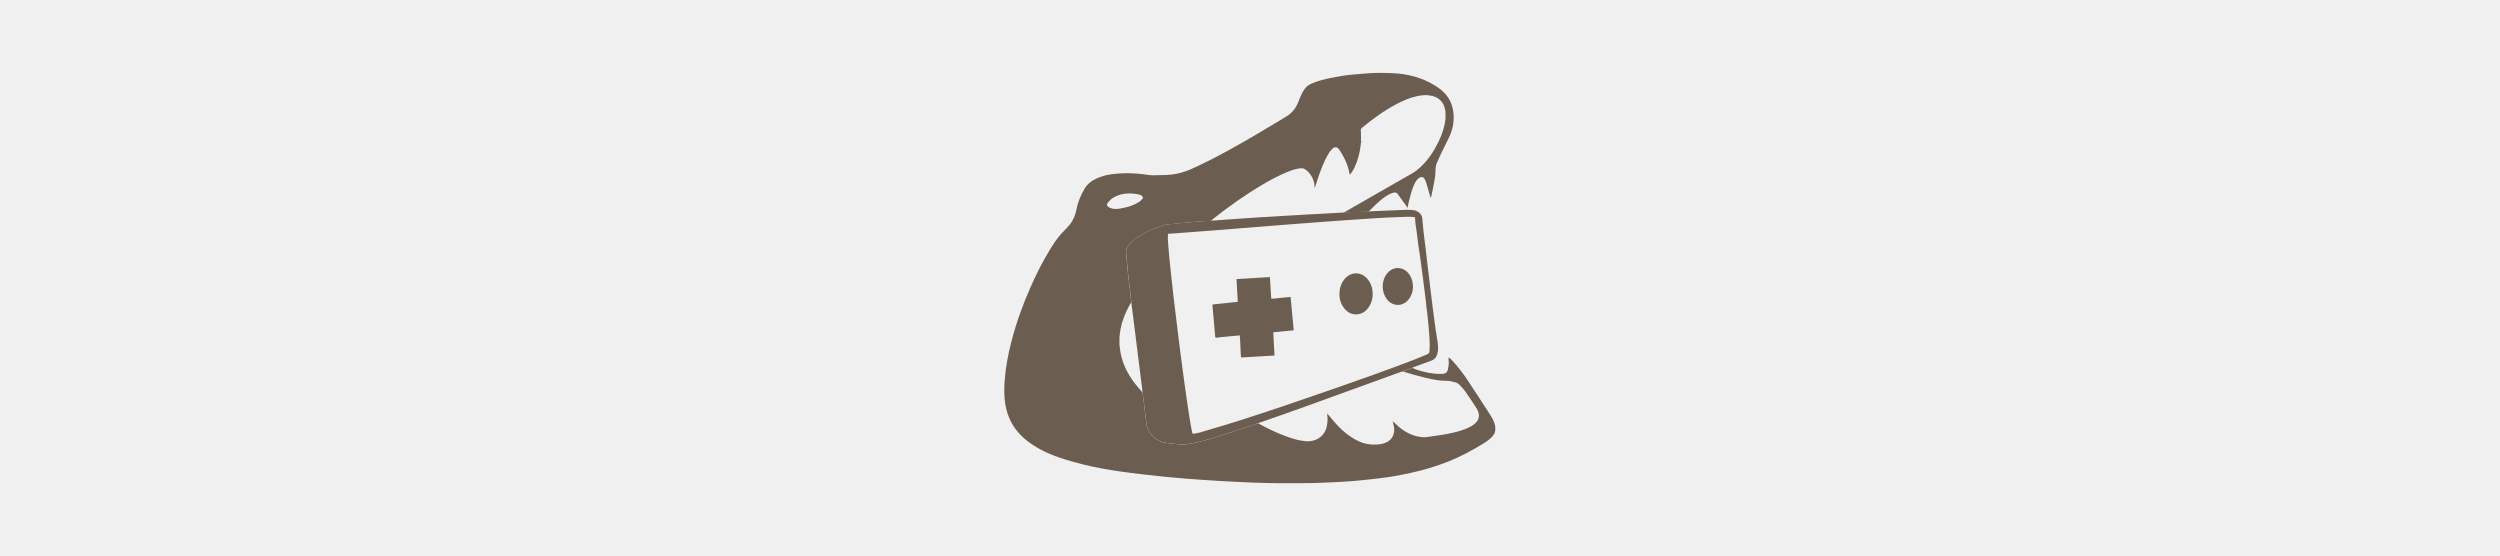
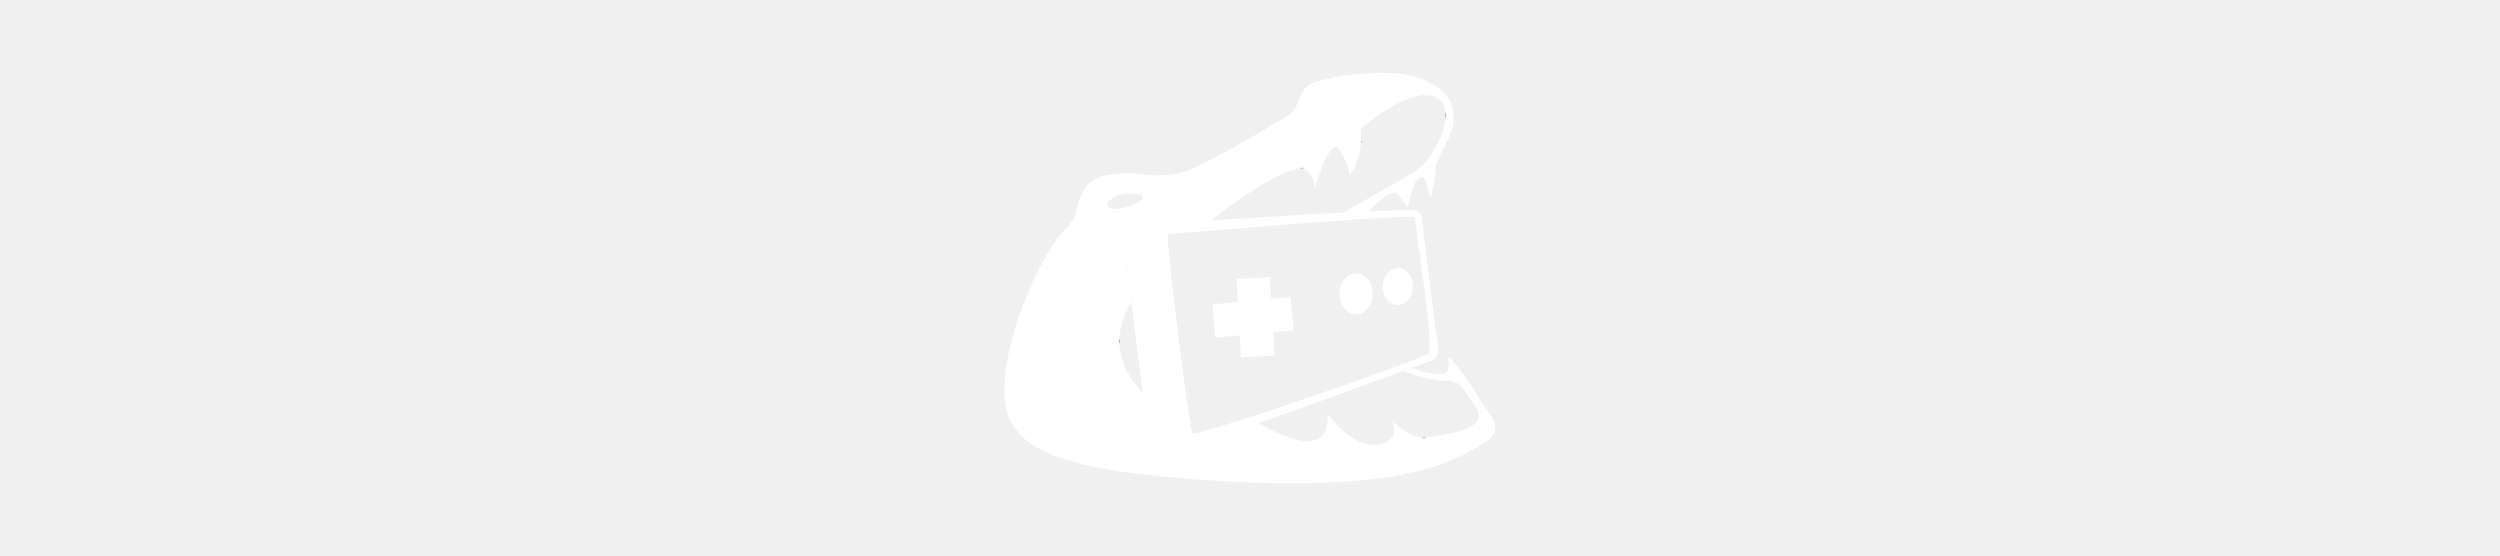
<svg xmlns="http://www.w3.org/2000/svg" id="Layer_1" data-name="Layer 1" viewBox="0 0 900 200">
  <defs>
    <style>
      .cls-1 {
        fill: #facca7;
      }

      .cls-2 {
-         fill: #6b5e51;
+         fill: #FFFFFF;
      }

      .cls-3 {
        fill: #9d3333;
      }

      .cls-4 {
        fill: #e42c2c;
      }

      .cls-5 {
        fill: #a93030;
      }

      .cls-6 {
        fill: #421717;
      }

      .cls-7 {
        fill: #9b5015;
      }

      .cls-8 {
        fill: #5b300d;
      }

      .cls-9 {
        fill: #834412;
      }

      .cls-10 {
        fill: #852f2f;
      }

      .cls-11 {
        fill: #551d1d;
      }

      .cls-12 {
        fill: #4c1b1b;
      }

      .cls-13 {
        fill: #4e2c10;
      }
    </style>
  </defs>
  <path class="cls-2" d="m407.31,108.86c-.12-1.06-.23-2.12-.35-3.17-.12-1.06-.25-2.11-.38-3.17-.13-1.08-.26-2.16-.39-3.24-.07-.55-.13-1.11-.18-1.66-.16-1.66-.31-3.33-.46-4.99-.06-.68-.09-1.35-.14-2.03-.09-1.15.55-1.99,1.25-2.77,1.23-1.37,2.74-2.39,4.32-3.31,2.04-1.2,4.19-2.17,6.42-2.95,1.46-.51,2.97-.86,4.54-.94,1.25-.06,2.5-.27,3.75-.4.7-.07,1.4-.1,2.1-.16.99-.09,1.98-.18,2.96-.27.68-.06,1.35-.12,2.03-.16,1.11-.06,2.23-.1,3.34-.16.09,0,.19-.05.28-.07,1.19-.08,2.38-.17,3.57-.25,3.25-.23,6.51-.46,9.76-.68,1.21-.08,2.43-.16,3.64-.23.2-.02.41-.04.61-.06.51-.02,1.02-.03,1.53-.06,2.81-.17,5.62-.35,8.43-.52,1.4-.09,2.81-.16,4.21-.24.25-.02.5-.04.75-.06.63-.03,1.26-.06,1.88-.09.25-.02.5-.04.75-.06.66-.03,1.33-.05,1.99-.08.21-.02.42-.03.64-.05,1.18-.06,2.36-.12,3.55-.19,1.35-.07,2.7-.15,4.05-.23.25-.02.5-.03.75-.05.39-.01.78-.02,1.18-.04,1.33-.08,2.65-.17,3.98-.25.07,0,.15-.01.22-.01,1.62-.05,3.25-.11,4.87-.16.1,0,.19-.02.29-.02,4.4-.19,8.81-.39,13.21-.55.92-.03,1.85.03,2.76.16.54.08,1.07.34,1.54.62.87.51,1.35,1.32,1.45,2.33.16,1.65.3,3.29.48,4.94.19,1.68.43,3.36.63,5.04.23,1.91.45,3.82.67,5.73.13,1.08.26,2.16.39,3.24.26,2.22.52,4.44.79,6.65.31,2.59.63,5.17.97,7.75.3,2.29.6,4.59.92,6.87.2,1.41.45,2.82.67,4.23.21,1.4.31,2.81-.06,4.2-.33,1.26-1.02,2.15-2.31,2.59-2.05.7-4.07,1.49-6.1,2.24-.23.08-.45.19-.67.29-1.02.37-2.05.73-3.07,1.1-.11.04-.2.13-.3.2-.3.08-.61.14-.91.25-11.93,4.32-23.85,8.67-35.78,12.97-5.11,1.84-10.24,3.6-15.37,5.4-3.37,1.13-6.72,2.3-10.1,3.39-3.95,1.28-7.9,2.57-11.96,3.51-1.44.33-2.89.57-4.37.73-1.43.15-2.8-.14-4.2-.23-.7-.05-1.39-.18-2.09-.25-1.74-.17-3.32-.75-4.65-1.89-.57-.49-1.06-1.08-1.53-1.66-.88-1.07-1.22-2.34-1.36-3.7-.15-1.45-.37-2.88-.55-4.32-.12-.96-.21-1.93-.33-2.89-.12-.96-.26-1.92-.39-2.88-.05-.41-.09-.81-.13-1.22-1.34-10.69-2.68-21.37-4.02-32.06Zm102.09-30.63c-1.01-.2-1.95-.22-2.9-.19-2.34.08-4.68.16-7.01.27-1.85.09-3.7.2-5.55.32-3.43.22-6.86.46-10.28.7-2.19.15-4.37.31-6.56.47-3.04.23-6.07.46-9.11.69-2.04.16-4.08.31-6.12.47-2.87.23-5.73.46-8.6.69-2.06.16-4.13.32-6.19.48-2.74.22-5.49.45-8.23.67-2.11.17-4.23.33-6.34.49-3.16.24-6.32.48-9.47.71-.84.06-1.68.12-2.55.18-.14,1.3-.04,2.54.06,3.77.28,3.32.54,6.64.94,9.94.34,2.85.61,5.72.94,8.57.35,3.07.74,6.14,1.11,9.21.4,3.26.8,6.51,1.21,9.77.28,2.26.58,4.52.88,6.77.19,1.46.39,2.92.59,4.38.19,1.42.39,2.84.59,4.25.19,1.37.38,2.74.59,4.11.22,1.49.45,2.97.68,4.46.21,1.32.41,2.65.64,3.97.16.9.37,1.8.57,2.76.41-.03.75-.03,1.08-.09.48-.08.96-.18,1.42-.32,4.43-1.32,8.88-2.58,13.29-3.98,11.63-3.69,23.17-7.64,34.69-11.66,9.7-3.38,19.4-6.79,28.99-10.47,1.7-.65,3.37-1.4,5.06-2.09.47-.19.76-.51.78-1.04.03-.83.12-1.65.1-2.48-.07-3.95-.56-7.86-.95-11.78-.05-.48-.16-.95-.22-1.43-.08-.77-.12-1.55-.21-2.33-.36-2.92-.73-5.85-1.11-8.77-.36-2.75-.73-5.5-1.11-8.25-.15-1.06-.35-2.11-.49-3.16-.2-1.49-.36-2.99-.56-4.49-.14-1.03-.34-2.06-.46-3.1-.1-.79-.12-1.6-.19-2.48Z" />
  <path class="cls-1" d="m493.07,76.06c-.1,0-.19.02-.29.02.09-.1.18-.19.26-.29,0,.09.02.18.03.27Z" />
  <path class="cls-2" d="m538.29,153.39c-.3-1.4-.94-2.67-1.7-3.86-2.81-4.36-5.63-8.71-8.5-13.03-1.51-2.27-3.2-4.41-5.03-6.43-.45-.49-.89-1.01-1.59-1.37,0,.3-.03.51,0,.72.2,1.2.05,2.38-.22,3.54-.28,1.17-.86,1.59-2.08,1.64-2.03.09-4.02-.19-5.99-.63-1.63-.37-3.25-.8-4.77-1.54-1.02.37-2.05.73-3.07,1.1-.11.04-.2.13-.3.2h0c.7.21,1.4.42,2.09.63.7.21,1.4.41,2.1.61,2.74.76,5.49,1.5,8.31,1.9,1.01.14,2.03.22,3.05.22,1.11,0,2.17.23,3.23.52.64.18,1.23.5,1.68.99.68.73,1.39,1.45,1.95,2.26,1.4,1.99,2.73,4.03,4.07,6.06.25.38.46.81.62,1.24.57,1.52.27,2.87-.86,4.03-.74.76-1.64,1.29-2.59,1.75-1.63.78-3.36,1.3-5.11,1.72-2.89.69-5.82,1.14-8.76,1.51-.43.05-.87.11-1.3.17-.59.18-1.17.18-1.76,0-2.94-.28-5.48-1.53-7.76-3.35-.23-.19-.46-.38-.68-.57-.66-.59-1.29-1.21-1.94-1.81.07.32.14.64.21.96.08.36.15.71.23,1.07.03.15.05.31.08.46,0,.1,0,.19,0,.29,0,.29,0,.57,0,.86-.03.15-.06.31-.09.46-.24,1.53-1.09,2.63-2.42,3.37-.46.26-.95.45-1.45.6-.5.14-1.02.23-1.54.28-.2.03-.4.05-.61.08-.68,0-1.35,0-2.03,0-.2-.03-.41-.06-.61-.09-1.68-.11-3.23-.69-4.71-1.44-2.61-1.33-4.85-3.16-6.86-5.27-1.21-1.27-2.29-2.65-3.43-3.98-.08-.09-.15-.18-.33-.39v.66l.08.61c0,.53,0,1.06.01,1.59-.03.2-.06.4-.09.61-.25,3.37-2.39,5.82-5.65,6.41-.29.05-.59.07-.89.09-.3.01-.6.02-.9.03-.21-.03-.42-.05-.63-.08-2.05-.18-4.01-.75-5.95-1.42-3.6-1.25-7.02-2.9-10.37-4.69-.17-.09-.32-.22-.48-.33-3.37,1.13-6.72,2.29-10.1,3.39-3.95,1.28-7.9,2.57-11.96,3.51-1.44.33-2.89.57-4.37.73-1.43.15-2.8-.14-4.2-.23-.7-.05-1.39-.18-2.09-.25-1.74-.17-3.32-.75-4.65-1.89-.57-.49-1.06-1.08-1.53-1.66-.88-1.07-1.22-2.34-1.36-3.7-.15-1.45-.37-2.88-.55-4.32-.12-.96-.21-1.93-.33-2.89-.12-.96-.26-1.92-.39-2.88-.05-.41-.09-.81-.13-1.22-.16.15-.26.08-.33-.01-.04-.06-.08-.12-.11-.17-.84-.97-1.71-1.93-2.48-2.96-2.42-3.2-4.18-6.71-4.95-10.68-.05-.24-.09-.48-.12-.72-.11-.72-.18-1.44-.28-2.16-.02-.04-.04-.07-.05-.11,0-.01.03-.03.04-.05,0-.1,0-.19,0-.29-.17-.63-.18-1.27,0-1.9,0-.14,0-.29,0-.43-.01-.04-.03-.07-.04-.11,0-.01.03-.03.05-.04.33-4.36,1.79-8.35,3.99-12.09.04-.06.08-.12.13-.17.05-.06.09-.11.14-.17-.12-1.06-.23-2.12-.35-3.17s-.25-2.11-.38-3.17c-.13-1.08-.26-2.16-.39-3.24-.07-.55-.13-1.11-.18-1.66-.16-1.66-.31-3.33-.46-4.99-.06-.68-.09-1.35-.14-2.03-.09-1.15.55-1.99,1.25-2.77,1.23-1.37,2.74-2.39,4.32-3.31,2.04-1.2,4.19-2.17,6.42-2.95,1.46-.51,2.97-.86,4.54-.94,1.25-.06,2.5-.27,3.75-.4.7-.07,1.4-.1,2.1-.16.99-.09,1.98-.18,2.96-.27.68-.06,1.35-.12,2.03-.16,1.11-.06,2.23-.1,3.34-.16.09,0,.19-.05.28-.07-.05-.02-.1-.05-.17-.08-.03-.01-.05-.03-.09-.04.22-.18.41-.35.61-.51,5.66-4.47,11.53-8.64,17.75-12.31,3.08-1.82,6.23-3.52,9.58-4.82.64-.25,1.28-.48,1.93-.66.65-.19,1.32-.33,2-.4.45-.18.89-.2,1.32.04,1.28.62,2.15,1.66,2.87,2.83.7,1.14,1.05,2.4,1.08,3.75,0,.14.01.28.1.43.07-.22.14-.45.21-.67,1-3.21,2.05-6.4,3.5-9.44.46-.96,1.02-1.88,1.57-2.8.22-.37.54-.69.83-1.01.85-.93,1.93-1.1,2.75.24.5.81,1.02,1.61,1.46,2.45,1.05,1.97,1.85,4.03,2.18,6.25,0,.06.07.11.11.18,1.17-1.22,2.37-3.72,3.14-6.63.3-1.11.53-2.27.68-3.45.04-.29.07-.59.1-.88.01-.15.03-.3.04-.44.01-.2.02-.4.03-.59,0-.34,0-.68.01-1.02,0-.29,0-.59,0-.88,0-.39-.01-.77-.02-1.16v-.31c-.03-.12-.03-.24-.05-.36-.08-.5.09-.85.49-1.19,3.91-3.24,8.02-6.2,12.53-8.56,2.36-1.24,4.79-2.28,7.42-2.82.14-.03.27-.05.41-.07.41-.07.83-.11,1.25-.17.2-.03.41-.05.61-.08.38,0,.77,0,1.15-.01.2.03.41.06.61.09,3.57.31,5.43,2.53,5.87,5.15.03.19.07.38.11.57.02.04.05.07.06.11,0,.01-.03.03-.04.05,0,.09,0,.18.01.28.2.74.19,1.47,0,2.21-.08.78-.2,1.55-.36,2.3-.49,2.26-1.33,4.41-2.38,6.5-1.61,3.23-3.61,6.19-6.26,8.66-.88.82-1.86,1.59-2.9,2.2-8.18,4.72-16.39,9.4-24.59,14.09-.08.05-.16.11-.24.16,1.33-.08,2.65-.17,3.98-.25.07,0,.15-.01.22-.01,1.62-.05,3.25-.11,4.87-.16.09-.1.18-.19.26-.29.89-.87,1.75-1.76,2.67-2.6,1.33-1.22,2.7-2.39,4.29-3.26.55-.3,1.15-.52,1.75-.69.54-.15,1.1-.04,1.45.44,1.06,1.43,2.09,2.87,3.12,4.32.16.22.25.48.41.81.2-.86.35-1.6.53-2.33.51-2.05,1.01-4.11,1.87-6.06.41-.94.92-1.83,1.79-2.44.89-.61,1.61-.44,2.1.52.21.41.39.84.52,1.28.53,1.79,1.04,3.58,1.57,5.42.1-.31.23-.59.29-.9.35-1.71.73-3.42,1.03-5.14.21-1.24.43-2.5.41-3.75-.01-1.03.12-1.98.51-2.9.45-1.08.94-2.14,1.44-3.19.96-1.99,1.98-3.96,2.93-5.96,1.46-3.07,2.02-6.28,1.47-9.66-.22-1.38-.64-2.69-1.32-3.92-1.26-2.26-3.17-3.86-5.34-5.18-4.68-2.84-9.82-4.16-15.25-4.37-3.06-.12-6.13-.18-9.2.08-1.74.15-3.48.28-5.22.44-2.64.24-5.25.68-7.84,1.22-2.17.45-4.31.99-6.37,1.84-1.19.49-2.28,1.13-3,2.23-.43.65-.82,1.33-1.15,2.03-.4.86-.72,1.75-1.07,2.63-.86,2.11-2.19,3.84-4.15,5.04-1.12.69-2.24,1.37-3.37,2.05-6.02,3.63-12.07,7.22-18.25,10.58-4.17,2.27-8.39,4.44-12.73,6.37-3.14,1.39-6.38,2.15-9.81,2.16-1.05,0-2.09.08-3.14.08-.87,0-1.76.02-2.61-.12-2.52-.42-5.07-.57-7.61-.62-1.43-.03-2.86.11-4.29.23-2.16.19-4.28.64-6.28,1.51-1.94.84-3.61,2.02-4.7,3.89-1.37,2.35-2.42,4.83-2.92,7.51-.47,2.55-1.62,4.71-3.44,6.55-.74.74-1.47,1.5-2.16,2.28-1.56,1.78-2.84,3.77-4.07,5.79-2.57,4.2-4.77,8.6-6.76,13.09-2.81,6.32-5.15,12.81-6.9,19.51-1.26,4.8-2.17,9.67-2.51,14.62-.15,2.28-.18,4.57.07,6.86.23,2.12.72,4.17,1.53,6.13,1.44,3.49,3.77,6.28,6.74,8.56,3.9,2.99,8.34,4.9,12.97,6.38,2.38.76,4.8,1.41,7.23,2.01,4.22,1.05,8.5,1.8,12.81,2.42,2.66.39,5.34.73,8.01,1.04,2.94.35,5.88.67,8.82.96,2.24.23,4.49.4,6.74.59,1.96.16,3.92.3,5.88.44,2.28.16,4.55.3,6.83.44,1.77.11,3.54.21,5.31.29,2.26.11,4.51.2,6.77.29,1.58.06,3.16.11,4.74.15,1.1.03,2.19.06,3.29.05,5.36-.05,10.72.13,16.08-.14,2.26-.11,4.52-.18,6.77-.3,2.06-.12,4.12-.25,6.17-.44,2.75-.26,5.5-.55,8.25-.88,3.74-.44,7.44-1.11,11.12-1.92,4.61-1.01,9.13-2.34,13.53-4.08,4.4-1.74,8.55-3.99,12.59-6.44,1.19-.72,2.32-1.52,3.28-2.55.98-1.06,1.33-2.28,1.03-3.7Zm-137.39-78.22l-.46-.08c-.43-.16-.91-.24-1.28-.49-.22-.16-.38-.3-.48-.45-.11-.15-.16-.3-.16-.45,0-.24.13-.5.36-.8.77-.98,1.69-1.7,2.74-2.21.63-.31,1.3-.54,2.01-.71,1.57-.38,3.15-.42,4.72-.24.52.06,1.05.15,1.57.25.06.01.11.03.17.05.23.06.45.14.66.24.15.07.26.15.36.23.23.19.35.41.32.65-.02.21-.14.44-.36.68-.15.16-.31.31-.48.45-.17.14-.35.27-.53.39-.32.21-.64.4-.98.58-.83.44-1.71.79-2.61,1.07-.18.06-.36.11-.54.16-.7.19-1.41.32-2.12.46-.29.05-.58.11-.87.17-.07.01-.14.02-.21.03-.13.02-.26.04-.39.06-.48,0-.96,0-1.45,0Z" />
  <path class="cls-10" d="m520.44,42.6c0-.74,0-1.47,0-2.21.2.74.19,1.47,0,2.21Z" />
  <path class="cls-5" d="m403.04,121.88c0,.63,0,1.27,0,1.9-.17-.63-.18-1.27,0-1.9Z" />
  <path class="cls-3" d="m511.77,157.33c.59,0,1.17,0,1.76,0-.59.18-1.17.18-1.76,0Z" />
  <path class="cls-3" d="m469.35,60.59c-.44-.01-.88-.02-1.32-.04.45-.18.89-.21,1.32.04Z" />
  <path class="cls-6" d="m490.03,48.88c0,.29,0,.59,0,.88,0-.29,0-.59,0-.88Z" />
  <path class="cls-12" d="m402.34,75.17c.2-.03.4-.06.61-.09-.2.03-.4.06-.61.09Z" />
  <path class="cls-6" d="m490.01,50.78c.15.21.16.41-.03.59.01-.2.02-.4.03-.59Z" />
  <path class="cls-11" d="m514.43,34.24c-.2-.03-.41-.06-.61-.09.2.03.41.06.61.09Z" />
  <path class="cls-12" d="m477.93,150.13c-.03-.2-.05-.4-.08-.61.03.2.05.4.08.61Z" />
  <path class="cls-12" d="m477.85,152.33c.03-.2.06-.4.09-.61-.03.2-.06.4-.09.61Z" />
  <path class="cls-11" d="m512.67,34.16c-.2.03-.41.05-.61.08.2-.03.41-.05.61-.08Z" />
  <path class="cls-10" d="m469.77,158.78c.21.03.42.05.63.08-.21-.03-.42-.05-.63-.08Z" />
  <path class="cls-12" d="m493.18,159.94c.2.03.41.06.61.09-.2-.03-.41-.06-.61-.09Z" />
  <path class="cls-12" d="m495.82,160.02c.2-.03.4-.05.61-.08-.2.03-.4.05-.61.08Z" />
  <path class="cls-12" d="m400.43,75.08c.15.03.31.06.46.08-.15-.03-.31-.06-.46-.08Z" />
  <path class="cls-11" d="m501.92,154.08c-.03-.15-.05-.31-.08-.46.03.15.05.31.08.46Z" />
  <path class="cls-11" d="m501.84,155.69c.03-.15.06-.31.09-.46-.03.15-.06.31-.09.46Z" />
  <path class="cls-6" d="m489.99,47.41c0,.1,0,.2.01.31,0-.1,0-.2-.01-.31Z" />
  <path class="cls-5" d="m403.06,121.29c0,.05,0,.1-.01.16-.01-.04-.03-.07-.04-.11,0-.01.03-.03.05-.04Z" />
  <path class="cls-5" d="m403.05,124.08c0,.05,0,.1.01.16-.02-.04-.04-.07-.05-.11,0-.01.03-.03.04-.05Z" />
  <path class="cls-10" d="m520.43,40.11c0-.05-.01-.1-.02-.16.02.04.05.07.06.11,0,.01-.03.03-.04.05Z" />
  <path class="cls-13" d="m481.78,76.59c.25-.02.5-.03.75-.05-.25.02-.5.03-.75.05Z" />
  <path class="cls-13" d="m470.81,77.19c.25-.02.5-.04.75-.06-.25.02-.5.04-.75.06Z" />
  <path class="cls-13" d="m468.17,77.34c.25-.02.5-.04.75-.06-.25.02-.5.04-.75.06Z" />
  <path class="cls-8" d="m453.39,78.22c.2-.02.41-.04.61-.06-.2.02-.41.04-.61.06Z" />
  <path class="cls-7" d="m473.55,77.06c.21-.02.42-.03.64-.05-.21.02-.42.03-.64.05Z" />
  <path class="cls-4" d="m501.4,151.57s-.06-.03-.09-.05c.01,0,.03,0,.04,0,.02.02.03.04.04.06,0,0,0,0,0,0Z" />
  <path class="cls-2" d="m436.59,109.6c2.99-.32,5.98-.64,9.01-.96-.15-2.72-.3-5.41-.46-8.18,4.04-.24,7.99-.47,12.03-.71.16,2.59.31,5.14.47,7.74.36,0,.69.03,1.01,0,1.21-.12,2.42-.26,3.63-.38.75-.07,1.5-.13,2.33-.2.38,4.02.75,7.98,1.13,12-2.48.24-4.87.46-7.36.7.08,2.78.34,5.53.45,8.38-3.99.24-7.95.47-11.98.71-.06-.28-.15-.55-.16-.83-.08-1.51-.13-3.02-.2-4.53-.04-.85-.11-1.69-.17-2.59-1.16.1-2.27.19-3.38.3-1.36.13-2.72.26-4.07.39-.29.03-.57.1-.86.14-.39.05-.51-.08-.55-.48-.23-2.64-.46-5.29-.69-7.93-.1-1.14-.21-2.28-.31-3.42.04-.05.09-.1.13-.15Z" />
  <path class="cls-2" d="m482.2,105.95c0-2.13.57-4.05,2-5.66,2.18-2.46,5.59-2.51,7.86-.12.3.32.57.67.81,1.03,1.79,2.75,1.74,6.71-.14,9.4-.89,1.28-2.06,2.22-3.64,2.5-2.1.37-3.78-.43-5.1-2.03-1.22-1.48-1.78-3.21-1.8-5.12Z" />
  <path class="cls-2" d="m508.69,103.31c-.05,1.59-.51,3.17-1.61,4.53-2.06,2.55-5.55,2.58-7.65.06-2.16-2.59-2.22-6.69-.15-9.36,2.12-2.73,5.75-2.73,7.88,0,.98,1.25,1.53,2.94,1.52,4.77Z" />
  <path class="cls-9" d="m436.59,109.6s-.09.1-.13.15c.04-.05.09-.1.13-.15Z" />
</svg>
